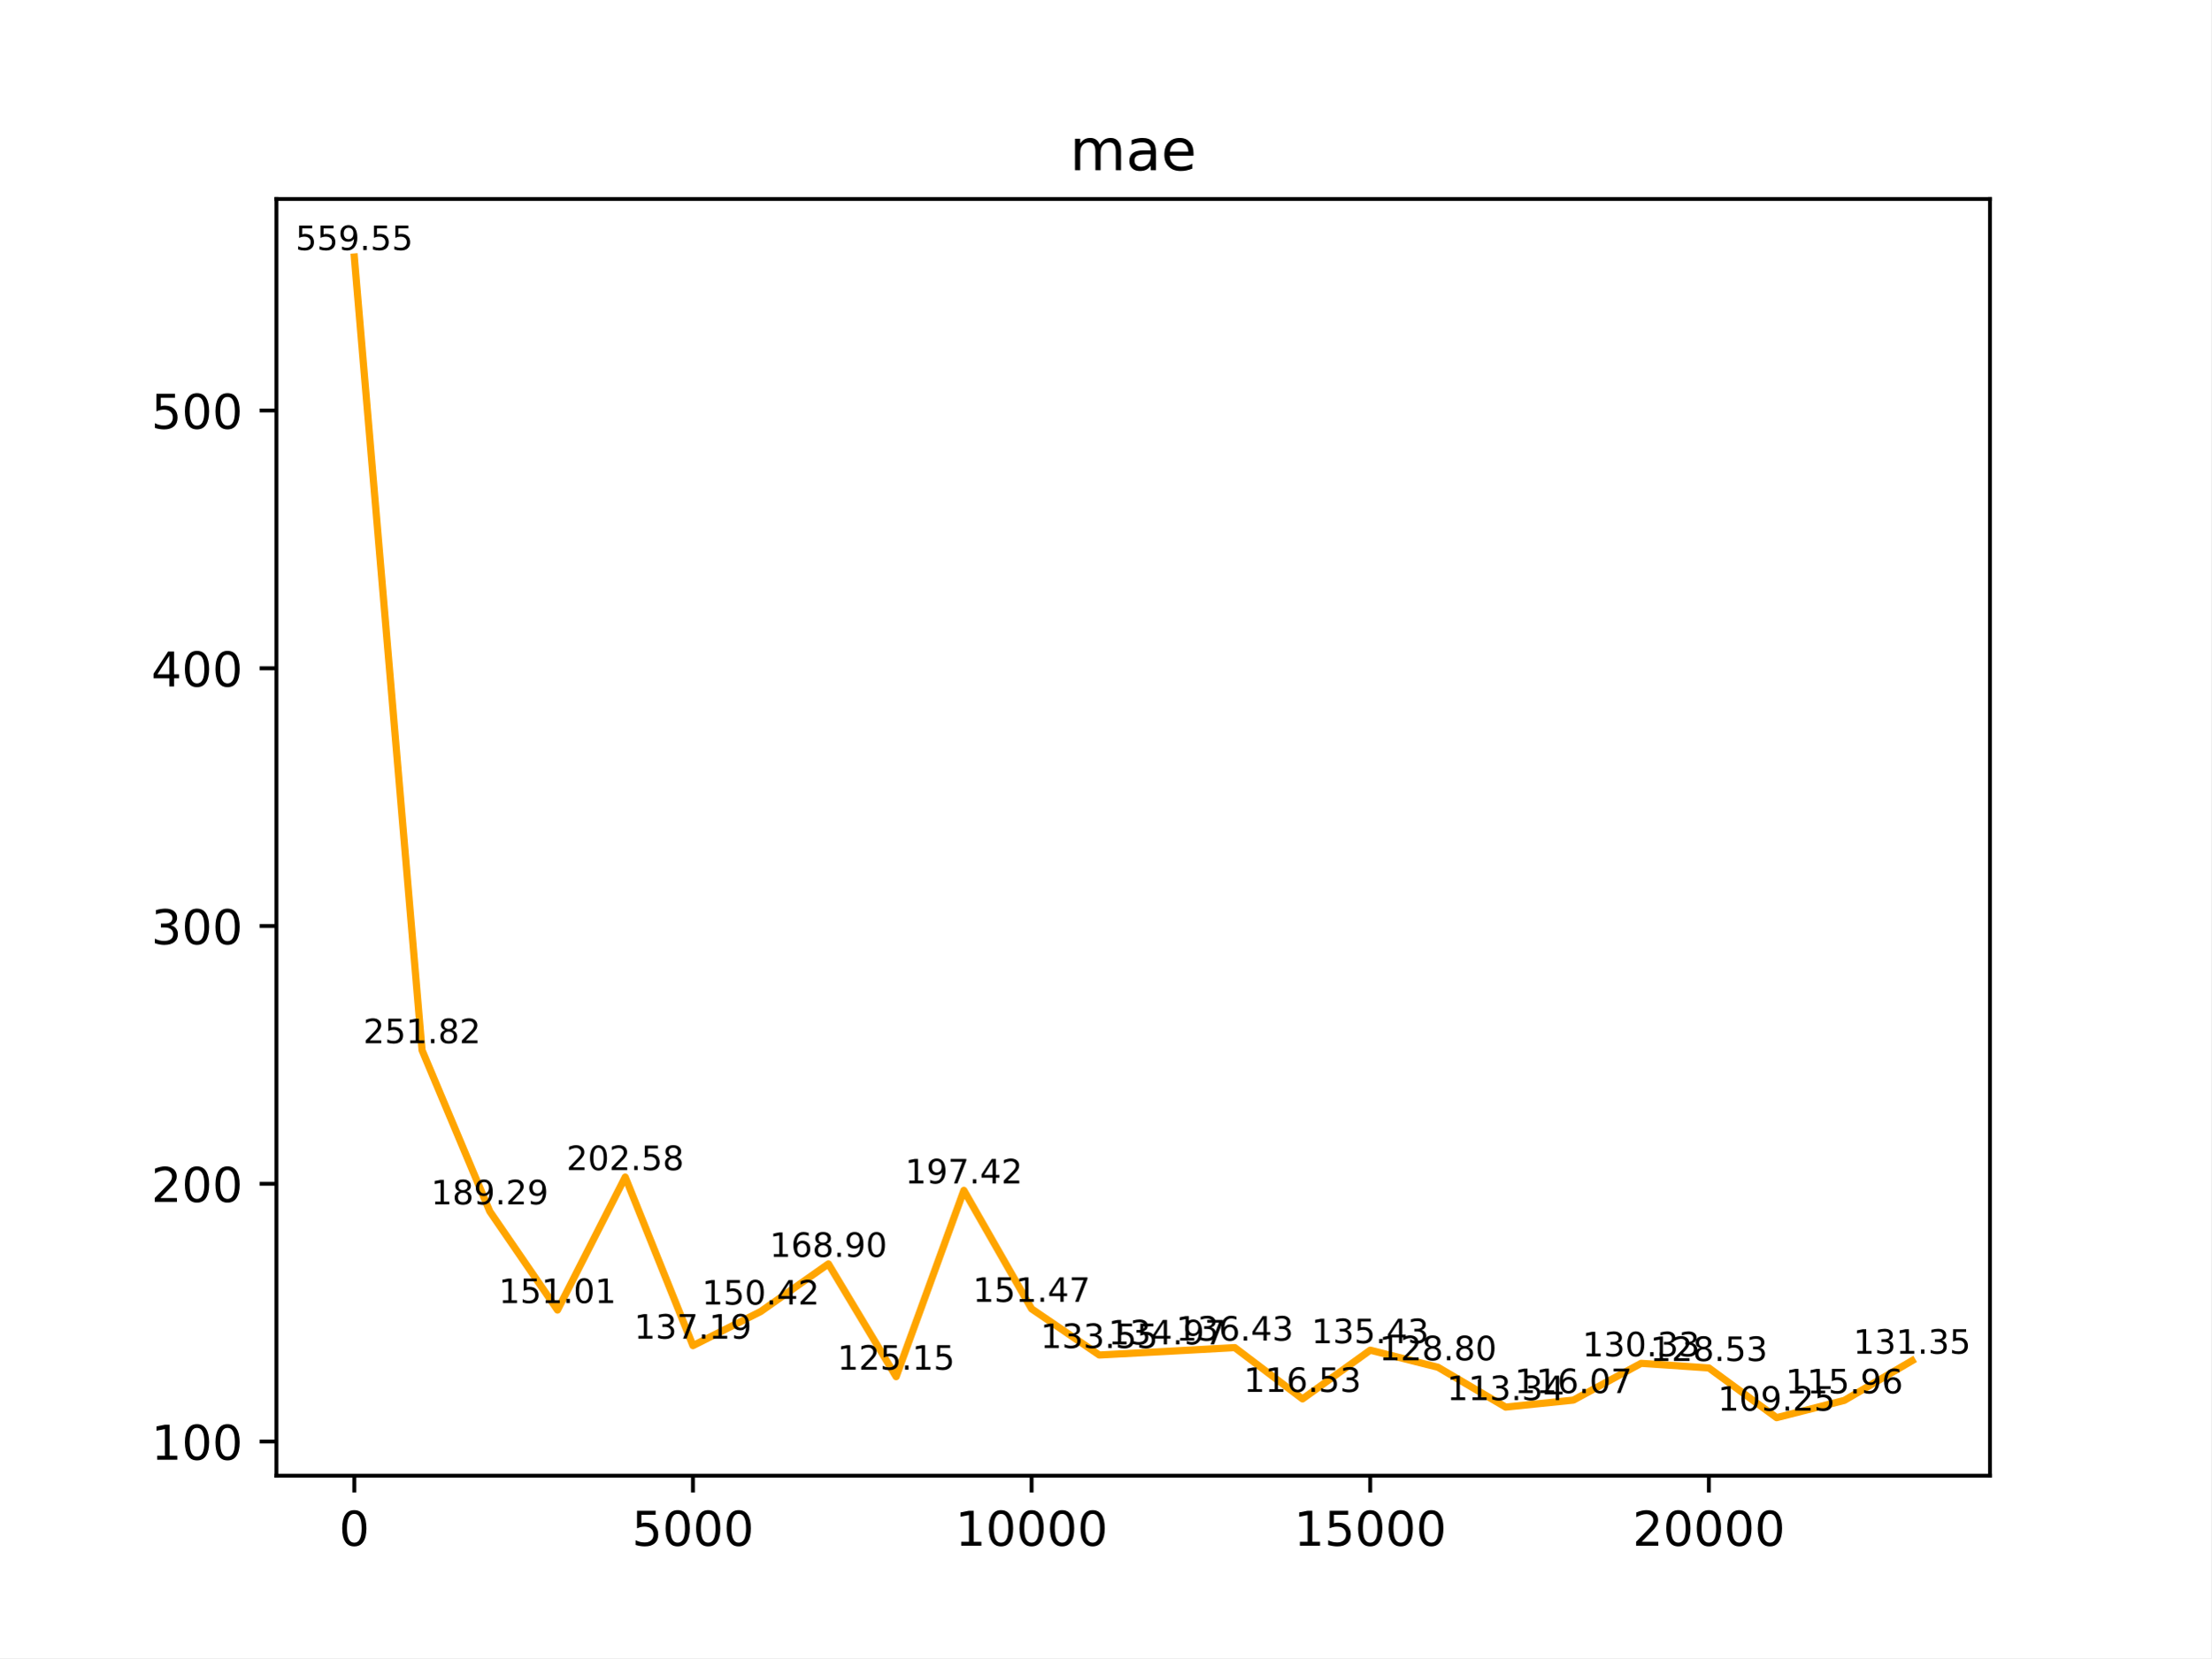
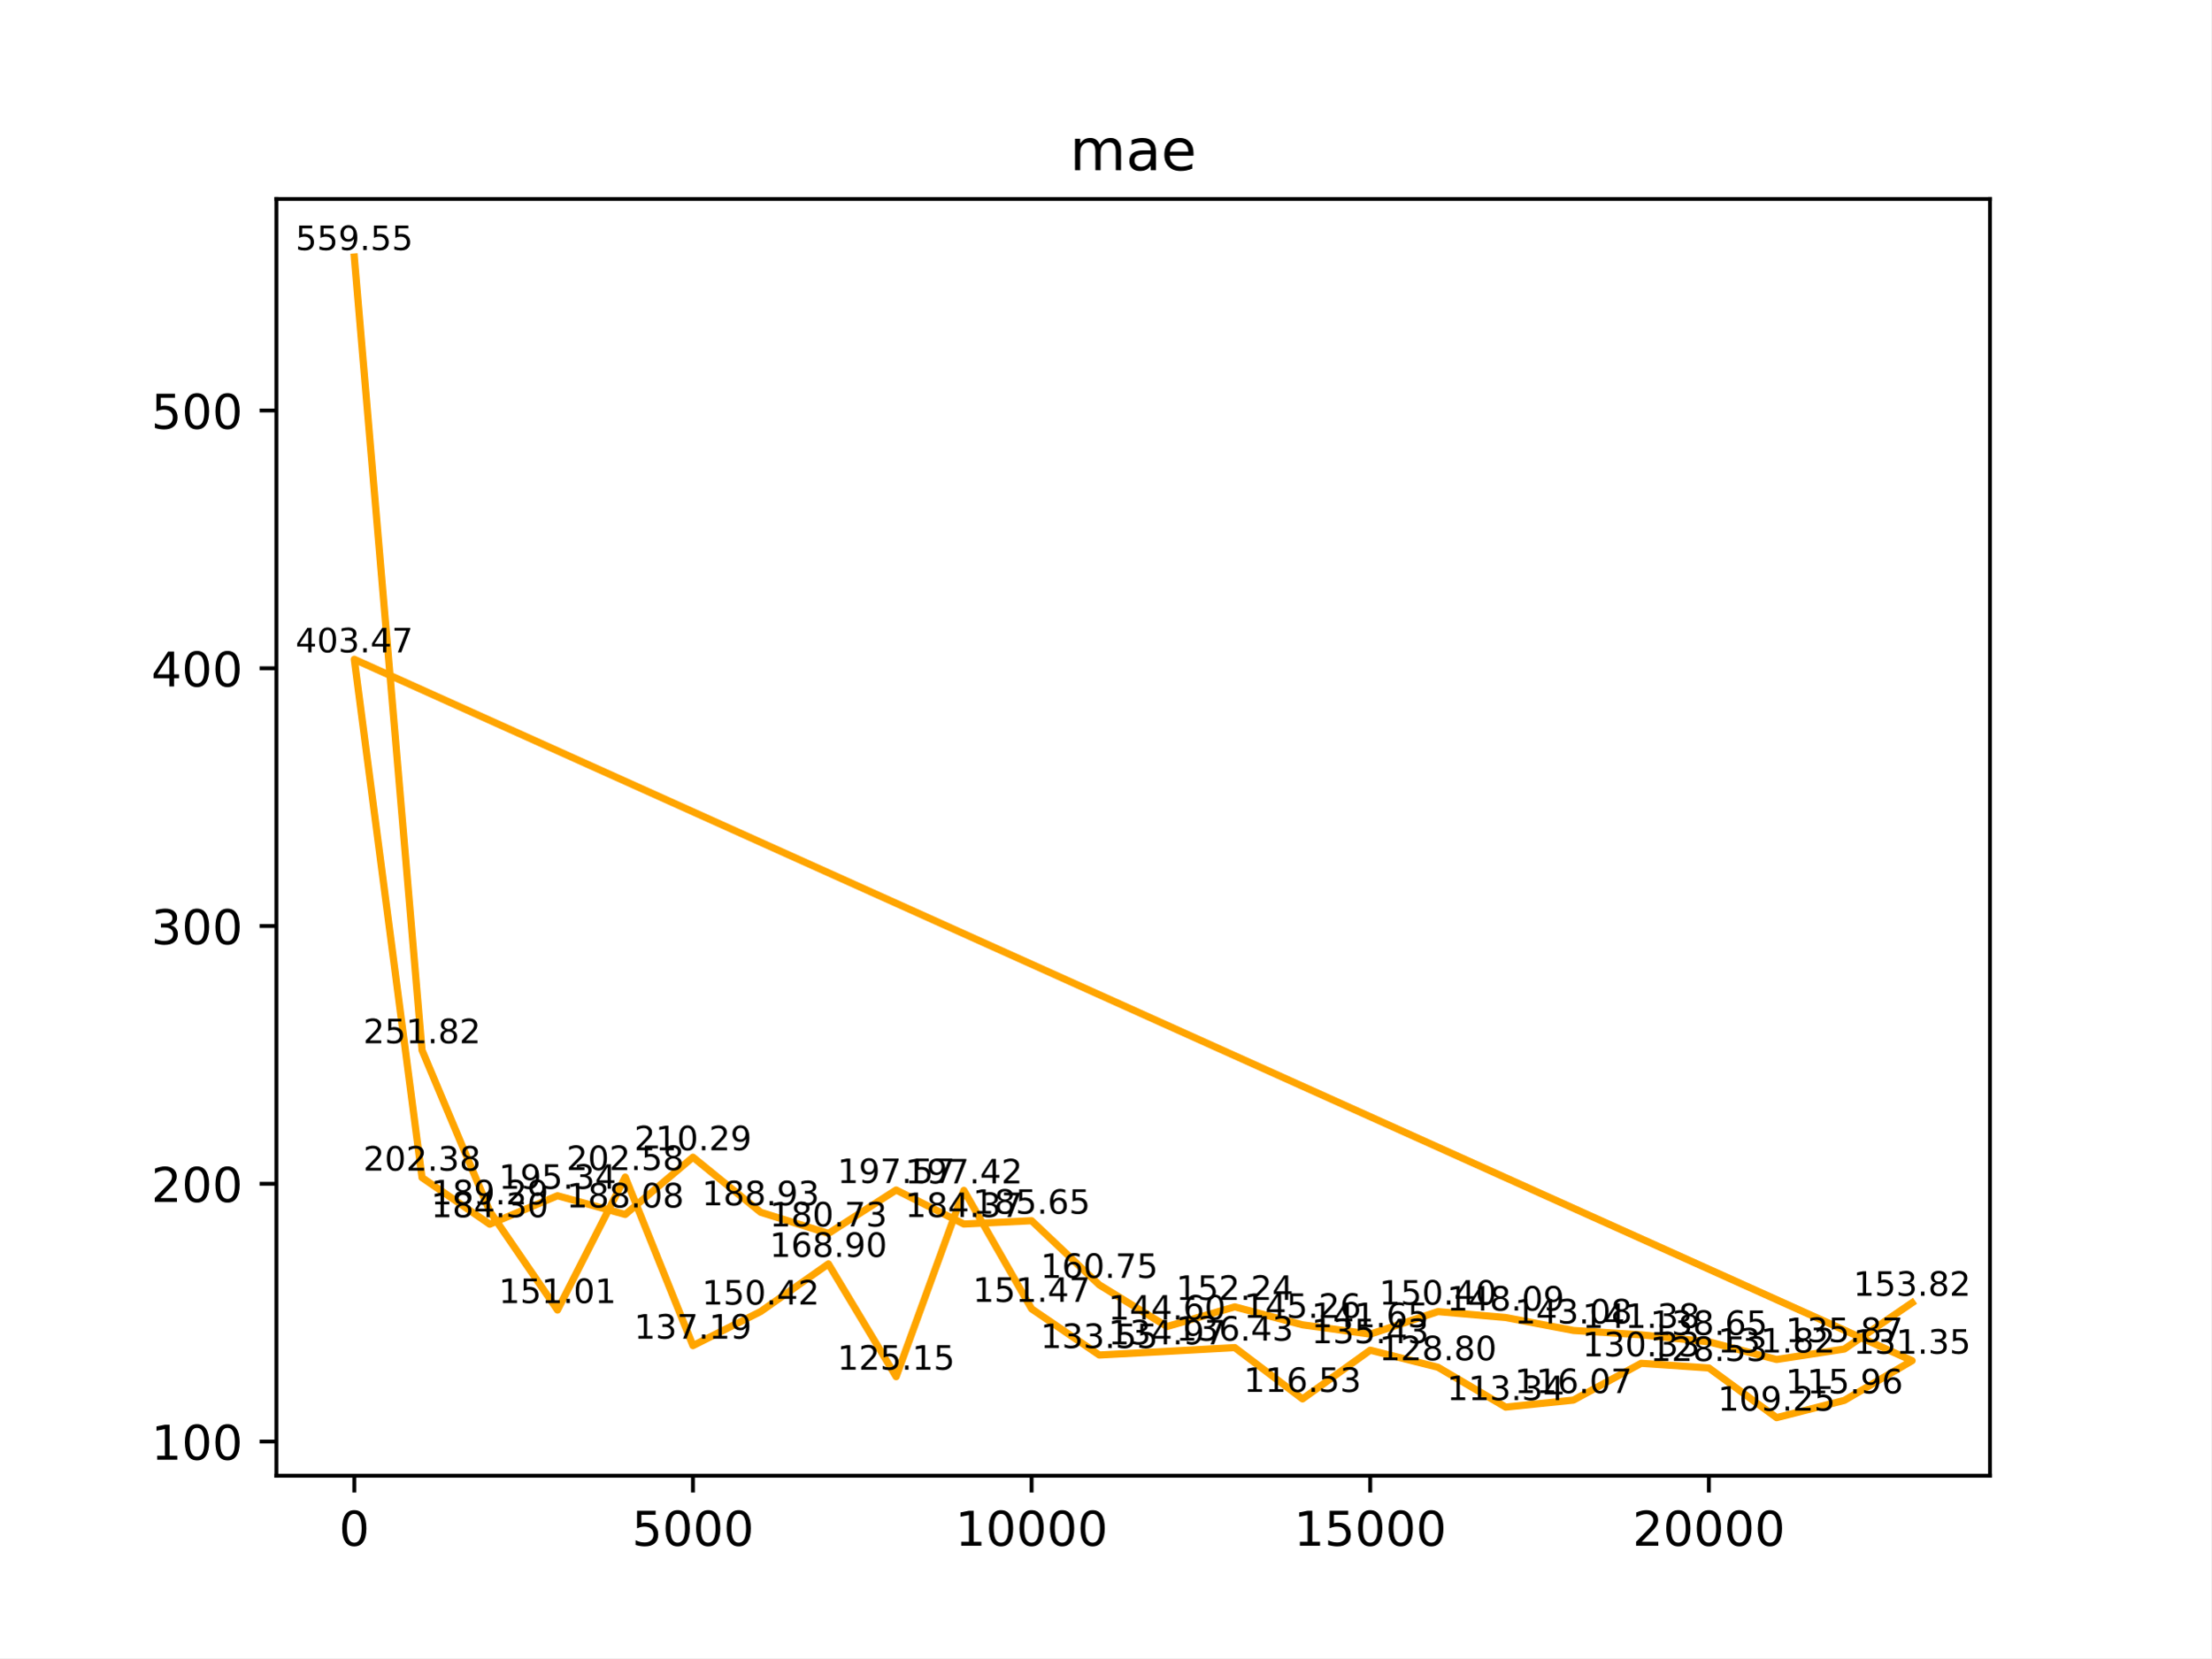
<svg xmlns="http://www.w3.org/2000/svg" xmlns:xlink="http://www.w3.org/1999/xlink" width="460.8pt" height="345.6pt" viewBox="0 0 460.8 345.6" version="1.1">
  <defs>
    <style type="text/css">*{stroke-linejoin: round; stroke-linecap: butt}</style>
  </defs>
  <g id="figure_1">
    <g id="patch_1">
      <path d="M 0 345.6  L 460.8 345.6  L 460.8 0  L 0 0  z " style="fill: #ffffff" />
    </g>
    <g id="axes_1">
      <g id="patch_2">
        <path d="M 57.6 307.584  L 414.72 307.584  L 414.72 41.472  L 57.6 41.472  z " style="fill: #ffffff" />
      </g>
      <g id="matplotlib.axis_1">
        <g id="xtick_1">
          <g id="line2d_1">
            <defs>
-               <path id="mec6762b1f5" d="M 0 0  L 0 3.5  " style="stroke: #000000; stroke-width: 0.8" />
+               <path id="m95b522ce78" d="M 0 0  L 0 3.5  " style="stroke: #000000; stroke-width: 0.8" />
            </defs>
            <g>
-               <use xlink:href="#mec6762b1f5" x="73.833" y="307.584" style="stroke: #000000; stroke-width: 0.8" />
+               <use xlink:href="#m95b522ce78" x="73.833" y="307.584" style="stroke: #000000; stroke-width: 0.8" />
            </g>
          </g>
          <g id="text_1">
            <g transform="translate(70.65148 322.1824)scale(0.1 -0.1)">
              <defs>
                <path id="DejaVuSans-30" d="M 2034 4250  Q 1547 4250 1301 3770  Q 1056 3291 1056 2328  Q 1056 1369 1301 889  Q 1547 409 2034 409  Q 2525 409 2770 889  Q 3016 1369 3016 2328  Q 3016 3291 2770 3770  Q 2525 4250 2034 4250  z M 2034 4750  Q 2819 4750 3233 4129  Q 3647 3509 3647 2328  Q 3647 1150 3233 529  Q 2819 -91 2034 -91  Q 1250 -91 836 529  Q 422 1150 422 2328  Q 422 3509 836 4129  Q 1250 4750 2034 4750  z " transform="scale(0.015625)" />
              </defs>
              <use xlink:href="#DejaVuSans-30" />
            </g>
          </g>
        </g>
        <g id="xtick_2">
          <g id="line2d_2">
            <g>
-               <use xlink:href="#mec6762b1f5" x="144.41" y="307.584" style="stroke: #000000; stroke-width: 0.8" />
+               <use xlink:href="#m95b522ce78" x="144.41" y="307.584" style="stroke: #000000; stroke-width: 0.8" />
            </g>
          </g>
          <g id="text_2">
            <g transform="translate(131.6848 322.1824)scale(0.1 -0.1)">
              <defs>
                <path id="DejaVuSans-35" d="M 691 4666  L 3169 4666  L 3169 4134  L 1269 4134  L 1269 2991  Q 1406 3038 1543 3061  Q 1681 3084 1819 3084  Q 2600 3084 3056 2656  Q 3513 2228 3513 1497  Q 3513 744 3044 326  Q 2575 -91 1722 -91  Q 1428 -91 1123 -41  Q 819 9 494 109  L 494 744  Q 775 591 1075 516  Q 1375 441 1709 441  Q 2250 441 2565 725  Q 2881 1009 2881 1497  Q 2881 1984 2565 2268  Q 2250 2553 1709 2553  Q 1456 2553 1204 2497  Q 953 2441 691 2322  L 691 4666  z " transform="scale(0.015625)" />
              </defs>
              <use xlink:href="#DejaVuSans-35" />
              <use xlink:href="#DejaVuSans-30" x="63.623" />
              <use xlink:href="#DejaVuSans-30" x="127.246" />
              <use xlink:href="#DejaVuSans-30" x="190.869" />
            </g>
          </g>
        </g>
        <g id="xtick_3">
          <g id="line2d_3">
            <g>
-               <use xlink:href="#mec6762b1f5" x="214.987" y="307.584" style="stroke: #000000; stroke-width: 0.8" />
+               <use xlink:href="#m95b522ce78" x="214.987" y="307.584" style="stroke: #000000; stroke-width: 0.8" />
            </g>
          </g>
          <g id="text_3">
            <g transform="translate(199.0806 322.1824)scale(0.1 -0.1)">
              <defs>
                <path id="DejaVuSans-31" d="M 794 531  L 1825 531  L 1825 4091  L 703 3866  L 703 4441  L 1819 4666  L 2450 4666  L 2450 531  L 3481 531  L 3481 0  L 794 0  L 794 531  z " transform="scale(0.015625)" />
              </defs>
              <use xlink:href="#DejaVuSans-31" />
              <use xlink:href="#DejaVuSans-30" x="63.623" />
              <use xlink:href="#DejaVuSans-30" x="127.246" />
              <use xlink:href="#DejaVuSans-30" x="190.869" />
              <use xlink:href="#DejaVuSans-30" x="254.492" />
            </g>
          </g>
        </g>
        <g id="xtick_4">
          <g id="line2d_4">
            <g>
-               <use xlink:href="#mec6762b1f5" x="285.564" y="307.584" style="stroke: #000000; stroke-width: 0.8" />
+               <use xlink:href="#m95b522ce78" x="285.564" y="307.584" style="stroke: #000000; stroke-width: 0.8" />
            </g>
          </g>
          <g id="text_4">
            <g transform="translate(269.6577 322.1824)scale(0.1 -0.1)">
              <use xlink:href="#DejaVuSans-31" />
              <use xlink:href="#DejaVuSans-35" x="63.623" />
              <use xlink:href="#DejaVuSans-30" x="127.246" />
              <use xlink:href="#DejaVuSans-30" x="190.869" />
              <use xlink:href="#DejaVuSans-30" x="254.492" />
            </g>
          </g>
        </g>
        <g id="xtick_5">
          <g id="line2d_5">
            <g>
-               <use xlink:href="#mec6762b1f5" x="356.141" y="307.584" style="stroke: #000000; stroke-width: 0.8" />
+               <use xlink:href="#m95b522ce78" x="356.141" y="307.584" style="stroke: #000000; stroke-width: 0.8" />
            </g>
          </g>
          <g id="text_5">
            <g transform="translate(340.2348 322.1824)scale(0.1 -0.1)">
              <defs>
                <path id="DejaVuSans-32" d="M 1228 531  L 3431 531  L 3431 0  L 469 0  L 469 531  Q 828 903 1448 1529  Q 2069 2156 2228 2338  Q 2531 2678 2651 2914  Q 2772 3150 2772 3378  Q 2772 3750 2511 3984  Q 2250 4219 1831 4219  Q 1534 4219 1204 4116  Q 875 4013 500 3803  L 500 4441  Q 881 4594 1212 4672  Q 1544 4750 1819 4750  Q 2544 4750 2975 4387  Q 3406 4025 3406 3419  Q 3406 3131 3298 2873  Q 3191 2616 2906 2266  Q 2828 2175 2409 1742  Q 1991 1309 1228 531  z " transform="scale(0.015625)" />
              </defs>
              <use xlink:href="#DejaVuSans-32" />
              <use xlink:href="#DejaVuSans-30" x="63.623" />
              <use xlink:href="#DejaVuSans-30" x="127.246" />
              <use xlink:href="#DejaVuSans-30" x="190.869" />
              <use xlink:href="#DejaVuSans-30" x="254.492" />
            </g>
          </g>
        </g>
      </g>
      <g id="matplotlib.axis_2">
        <g id="ytick_1">
          <g id="line2d_6">
            <defs>
-               <path id="m38b056e803" d="M 0 0  L -3.5 0  " style="stroke: #000000; stroke-width: 0.8" />
+               <path id="m640f969a2f" d="M 0 0  L -3.5 0  " style="stroke: #000000; stroke-width: 0.8" />
            </defs>
            <g>
-               <use xlink:href="#m38b056e803" x="57.6" y="300.458" style="stroke: #000000; stroke-width: 0.8" />
+               <use xlink:href="#m640f969a2f" x="57.6" y="300.458" style="stroke: #000000; stroke-width: 0.8" />
            </g>
          </g>
          <g id="text_6">
            <g transform="translate(31.5125 304.2567)scale(0.1 -0.1)">
              <use xlink:href="#DejaVuSans-31" />
              <use xlink:href="#DejaVuSans-30" x="63.623" />
              <use xlink:href="#DejaVuSans-30" x="127.246" />
            </g>
          </g>
        </g>
        <g id="ytick_2">
          <g id="line2d_7">
            <g>
-               <use xlink:href="#m38b056e803" x="57.6" y="246.733" style="stroke: #000000; stroke-width: 0.8" />
+               <use xlink:href="#m640f969a2f" x="57.6" y="246.733" style="stroke: #000000; stroke-width: 0.8" />
            </g>
          </g>
          <g id="text_7">
            <g transform="translate(31.5125 250.5322)scale(0.1 -0.1)">
              <use xlink:href="#DejaVuSans-32" />
              <use xlink:href="#DejaVuSans-30" x="63.623" />
              <use xlink:href="#DejaVuSans-30" x="127.246" />
            </g>
          </g>
        </g>
        <g id="ytick_3">
          <g id="line2d_8">
            <g>
-               <use xlink:href="#m38b056e803" x="57.6" y="193.008" style="stroke: #000000; stroke-width: 0.8" />
+               <use xlink:href="#m640f969a2f" x="57.6" y="193.008" style="stroke: #000000; stroke-width: 0.8" />
            </g>
          </g>
          <g id="text_8">
            <g transform="translate(31.5125 196.8077)scale(0.1 -0.1)">
              <defs>
                <path id="DejaVuSans-33" d="M 2597 2516  Q 3050 2419 3304 2112  Q 3559 1806 3559 1356  Q 3559 666 3084 287  Q 2609 -91 1734 -91  Q 1441 -91 1130 -33  Q 819 25 488 141  L 488 750  Q 750 597 1062 519  Q 1375 441 1716 441  Q 2309 441 2620 675  Q 2931 909 2931 1356  Q 2931 1769 2642 2001  Q 2353 2234 1838 2234  L 1294 2234  L 1294 2753  L 1863 2753  Q 2328 2753 2575 2939  Q 2822 3125 2822 3475  Q 2822 3834 2567 4026  Q 2313 4219 1838 4219  Q 1578 4219 1281 4162  Q 984 4106 628 3988  L 628 4550  Q 988 4650 1302 4700  Q 1616 4750 1894 4750  Q 2613 4750 3031 4423  Q 3450 4097 3450 3541  Q 3450 3153 3228 2886  Q 3006 2619 2597 2516  z " transform="scale(0.015625)" />
              </defs>
              <use xlink:href="#DejaVuSans-33" />
              <use xlink:href="#DejaVuSans-30" x="63.623" />
              <use xlink:href="#DejaVuSans-30" x="127.246" />
            </g>
          </g>
        </g>
        <g id="ytick_4">
          <g id="line2d_9">
            <g>
-               <use xlink:href="#m38b056e803" x="57.6" y="139.284" style="stroke: #000000; stroke-width: 0.8" />
+               <use xlink:href="#m640f969a2f" x="57.6" y="139.284" style="stroke: #000000; stroke-width: 0.8" />
            </g>
          </g>
          <g id="text_9">
            <g transform="translate(31.5125 143.0831)scale(0.1 -0.1)">
              <defs>
                <path id="DejaVuSans-34" d="M 2419 4116  L 825 1625  L 2419 1625  L 2419 4116  z M 2253 4666  L 3047 4666  L 3047 1625  L 3713 1625  L 3713 1100  L 3047 1100  L 3047 0  L 2419 0  L 2419 1100  L 313 1100  L 313 1709  L 2253 4666  z " transform="scale(0.015625)" />
              </defs>
              <use xlink:href="#DejaVuSans-34" />
              <use xlink:href="#DejaVuSans-30" x="63.623" />
              <use xlink:href="#DejaVuSans-30" x="127.246" />
            </g>
          </g>
        </g>
        <g id="ytick_5">
          <g id="line2d_10">
            <g>
-               <use xlink:href="#m38b056e803" x="57.6" y="85.559" style="stroke: #000000; stroke-width: 0.8" />
+               <use xlink:href="#m640f969a2f" x="57.6" y="85.559" style="stroke: #000000; stroke-width: 0.8" />
            </g>
          </g>
          <g id="text_10">
            <g transform="translate(31.5125 89.35857)scale(0.1 -0.1)">
              <use xlink:href="#DejaVuSans-35" />
              <use xlink:href="#DejaVuSans-30" x="63.623" />
              <use xlink:href="#DejaVuSans-30" x="127.246" />
            </g>
          </g>
        </g>
      </g>
      <g id="line2d_11">
-         <path d="M 73.833 53.568  L 87.948 218.895  L 102.064 252.485  L 116.179 273.054  L 130.294 245.345  L 144.41 280.475  L 158.525 273.37  L 172.641 263.439  L 186.756 286.945  L 200.871 248.12  L 214.987 272.808  L 229.102 282.432  L 243.218 281.671  L 257.333 280.888  L 271.449 291.577  L 285.564 281.423  L 299.679 284.986  L 313.795 293.291  L 327.91 291.824  L 342.026 284.161  L 356.141 285.132  L 370.256 295.488  L 384.372 291.885  L 398.487 283.614  " clip-path="url(#pd4b309df16)" style="fill: none; stroke: #ffa500; stroke-width: 1.5; stroke-linecap: square" />
+         <path d="M 73.833 53.568  L 87.948 218.895  L 102.064 252.485  L 116.179 273.054  L 130.294 245.345  L 144.41 280.475  L 158.525 273.37  L 172.641 263.439  L 186.756 286.945  L 200.871 248.12  L 214.987 272.808  L 229.102 282.432  L 243.218 281.671  L 257.333 280.888  L 271.449 291.577  L 285.564 281.423  L 299.679 284.986  L 313.795 293.291  L 327.91 291.824  L 342.026 284.161  L 356.141 285.132  L 370.256 295.488  L 384.372 291.885  L 398.487 283.614  L 73.833 137.419  L 87.948 245.452  L 102.064 255.166  L 116.179 249.234  L 130.294 253.135  L 144.41 241.203  L 158.525 252.679  L 172.641 257.087  L 186.756 248.037  L 200.871 255.129  L 214.987 254.441  L 229.102 267.817  L 243.218 276.496  L 257.333 272.392  L 271.449 276.142  L 285.564 278.081  L 299.679 273.381  L 313.795 274.621  L 327.91 277.314  L 342.026 278.226  L 356.141 279.691  L 370.256 283.365  L 384.372 281.187  L 398.487 271.541  " clip-path="url(#p5ff68d0a4f)" style="fill: none; stroke: #ffa500; stroke-width: 1.5; stroke-linecap: square" />
      </g>
      <g id="patch_3">
        <path d="M 57.6 307.584  L 57.6 41.472  " style="fill: none; stroke: #000000; stroke-width: 0.8; stroke-linejoin: miter; stroke-linecap: square" />
      </g>
      <g id="patch_4">
        <path d="M 414.72 307.584  L 414.72 41.472  " style="fill: none; stroke: #000000; stroke-width: 0.8; stroke-linejoin: miter; stroke-linecap: square" />
      </g>
      <g id="patch_5">
        <path d="M 57.6 307.584  L 414.72 307.584  " style="fill: none; stroke: #000000; stroke-width: 0.8; stroke-linejoin: miter; stroke-linecap: square" />
      </g>
      <g id="patch_6">
        <path d="M 57.6 41.472  L 414.72 41.472  " style="fill: none; stroke: #000000; stroke-width: 0.8; stroke-linejoin: miter; stroke-linecap: square" />
      </g>
      <g id="text_11">
        <g transform="translate(61.58601 52.11222)scale(0.07 -0.07)">
          <defs>
            <path id="DejaVuSans-39" d="M 703 97  L 703 672  Q 941 559 1184 500  Q 1428 441 1663 441  Q 2288 441 2617 861  Q 2947 1281 2994 2138  Q 2813 1869 2534 1725  Q 2256 1581 1919 1581  Q 1219 1581 811 2004  Q 403 2428 403 3163  Q 403 3881 828 4315  Q 1253 4750 1959 4750  Q 2769 4750 3195 4129  Q 3622 3509 3622 2328  Q 3622 1225 3098 567  Q 2575 -91 1691 -91  Q 1453 -91 1209 -44  Q 966 3 703 97  z M 1959 2075  Q 2384 2075 2632 2365  Q 2881 2656 2881 3163  Q 2881 3666 2632 3958  Q 2384 4250 1959 4250  Q 1534 4250 1286 3958  Q 1038 3666 1038 3163  Q 1038 2656 1286 2365  Q 1534 2075 1959 2075  z " transform="scale(0.015625)" />
            <path id="DejaVuSans-2e" d="M 684 794  L 1344 794  L 1344 0  L 684 0  L 684 794  z " transform="scale(0.015625)" />
          </defs>
          <use xlink:href="#DejaVuSans-35" />
          <use xlink:href="#DejaVuSans-35" x="63.623" />
          <use xlink:href="#DejaVuSans-39" x="127.246" />
          <use xlink:href="#DejaVuSans-2e" x="190.869" />
          <use xlink:href="#DejaVuSans-35" x="222.656" />
          <use xlink:href="#DejaVuSans-35" x="286.279" />
        </g>
      </g>
      <g id="text_12">
        <g transform="translate(75.70142 217.4393)scale(0.07 -0.07)">
          <defs>
            <path id="DejaVuSans-38" d="M 2034 2216  Q 1584 2216 1326 1975  Q 1069 1734 1069 1313  Q 1069 891 1326 650  Q 1584 409 2034 409  Q 2484 409 2743 651  Q 3003 894 3003 1313  Q 3003 1734 2745 1975  Q 2488 2216 2034 2216  z M 1403 2484  Q 997 2584 770 2862  Q 544 3141 544 3541  Q 544 4100 942 4425  Q 1341 4750 2034 4750  Q 2731 4750 3128 4425  Q 3525 4100 3525 3541  Q 3525 3141 3298 2862  Q 3072 2584 2669 2484  Q 3125 2378 3379 2068  Q 3634 1759 3634 1313  Q 3634 634 3220 271  Q 2806 -91 2034 -91  Q 1263 -91 848 271  Q 434 634 434 1313  Q 434 1759 690 2068  Q 947 2378 1403 2484  z M 1172 3481  Q 1172 3119 1398 2916  Q 1625 2713 2034 2713  Q 2441 2713 2670 2916  Q 2900 3119 2900 3481  Q 2900 3844 2670 4047  Q 2441 4250 2034 4250  Q 1625 4250 1398 4047  Q 1172 3844 1172 3481  z " transform="scale(0.015625)" />
          </defs>
          <use xlink:href="#DejaVuSans-32" />
          <use xlink:href="#DejaVuSans-35" x="63.623" />
          <use xlink:href="#DejaVuSans-31" x="127.246" />
          <use xlink:href="#DejaVuSans-2e" x="190.869" />
          <use xlink:href="#DejaVuSans-38" x="222.656" />
          <use xlink:href="#DejaVuSans-32" x="286.279" />
        </g>
      </g>
      <g id="text_13">
        <g transform="translate(89.81684 251.0295)scale(0.07 -0.07)">
          <use xlink:href="#DejaVuSans-31" />
          <use xlink:href="#DejaVuSans-38" x="63.623" />
          <use xlink:href="#DejaVuSans-39" x="127.246" />
          <use xlink:href="#DejaVuSans-2e" x="190.869" />
          <use xlink:href="#DejaVuSans-32" x="222.656" />
          <use xlink:href="#DejaVuSans-39" x="286.279" />
        </g>
      </g>
      <g id="text_14">
        <g transform="translate(103.9323 271.5985)scale(0.07 -0.07)">
          <use xlink:href="#DejaVuSans-31" />
          <use xlink:href="#DejaVuSans-35" x="63.623" />
          <use xlink:href="#DejaVuSans-31" x="127.246" />
          <use xlink:href="#DejaVuSans-2e" x="190.869" />
          <use xlink:href="#DejaVuSans-30" x="222.656" />
          <use xlink:href="#DejaVuSans-31" x="286.279" />
        </g>
      </g>
      <g id="text_15">
        <g transform="translate(118.0477 243.8895)scale(0.07 -0.07)">
          <use xlink:href="#DejaVuSans-32" />
          <use xlink:href="#DejaVuSans-30" x="63.623" />
          <use xlink:href="#DejaVuSans-32" x="127.246" />
          <use xlink:href="#DejaVuSans-2e" x="190.869" />
          <use xlink:href="#DejaVuSans-35" x="222.656" />
          <use xlink:href="#DejaVuSans-38" x="286.279" />
        </g>
      </g>
      <g id="text_16">
        <g transform="translate(132.1631 279.0189)scale(0.07 -0.07)">
          <defs>
            <path id="DejaVuSans-37" d="M 525 4666  L 3525 4666  L 3525 4397  L 1831 0  L 1172 0  L 2766 4134  L 525 4134  L 525 4666  z " transform="scale(0.015625)" />
          </defs>
          <use xlink:href="#DejaVuSans-31" />
          <use xlink:href="#DejaVuSans-33" x="63.623" />
          <use xlink:href="#DejaVuSans-37" x="127.246" />
          <use xlink:href="#DejaVuSans-2e" x="190.869" />
          <use xlink:href="#DejaVuSans-31" x="222.656" />
          <use xlink:href="#DejaVuSans-39" x="286.279" />
        </g>
      </g>
      <g id="text_17">
        <g transform="translate(146.2785 271.9144)scale(0.07 -0.07)">
          <use xlink:href="#DejaVuSans-31" />
          <use xlink:href="#DejaVuSans-35" x="63.623" />
          <use xlink:href="#DejaVuSans-30" x="127.246" />
          <use xlink:href="#DejaVuSans-2e" x="190.869" />
          <use xlink:href="#DejaVuSans-34" x="222.656" />
          <use xlink:href="#DejaVuSans-32" x="286.279" />
        </g>
      </g>
      <g id="text_18">
        <g transform="translate(160.3939 261.9834)scale(0.07 -0.07)">
          <defs>
            <path id="DejaVuSans-36" d="M 2113 2584  Q 1688 2584 1439 2293  Q 1191 2003 1191 1497  Q 1191 994 1439 701  Q 1688 409 2113 409  Q 2538 409 2786 701  Q 3034 994 3034 1497  Q 3034 2003 2786 2293  Q 2538 2584 2113 2584  z M 3366 4563  L 3366 3988  Q 3128 4100 2886 4159  Q 2644 4219 2406 4219  Q 1781 4219 1451 3797  Q 1122 3375 1075 2522  Q 1259 2794 1537 2939  Q 1816 3084 2150 3084  Q 2853 3084 3261 2657  Q 3669 2231 3669 1497  Q 3669 778 3244 343  Q 2819 -91 2113 -91  Q 1303 -91 875 529  Q 447 1150 447 2328  Q 447 3434 972 4092  Q 1497 4750 2381 4750  Q 2619 4750 2861 4703  Q 3103 4656 3366 4563  z " transform="scale(0.015625)" />
          </defs>
          <use xlink:href="#DejaVuSans-31" />
          <use xlink:href="#DejaVuSans-36" x="63.623" />
          <use xlink:href="#DejaVuSans-38" x="127.246" />
          <use xlink:href="#DejaVuSans-2e" x="190.869" />
          <use xlink:href="#DejaVuSans-39" x="222.656" />
          <use xlink:href="#DejaVuSans-30" x="286.279" />
        </g>
      </g>
      <g id="text_19">
        <g transform="translate(174.5093 285.4889)scale(0.07 -0.07)">
          <use xlink:href="#DejaVuSans-31" />
          <use xlink:href="#DejaVuSans-32" x="63.623" />
          <use xlink:href="#DejaVuSans-35" x="127.246" />
          <use xlink:href="#DejaVuSans-2e" x="190.869" />
          <use xlink:href="#DejaVuSans-31" x="222.656" />
          <use xlink:href="#DejaVuSans-35" x="286.279" />
        </g>
      </g>
      <g id="text_20">
        <g transform="translate(188.6247 246.6644)scale(0.07 -0.07)">
          <use xlink:href="#DejaVuSans-31" />
          <use xlink:href="#DejaVuSans-39" x="63.623" />
          <use xlink:href="#DejaVuSans-37" x="127.246" />
          <use xlink:href="#DejaVuSans-2e" x="190.869" />
          <use xlink:href="#DejaVuSans-34" x="222.656" />
          <use xlink:href="#DejaVuSans-32" x="286.279" />
        </g>
      </g>
      <g id="text_21">
        <g transform="translate(202.7402 271.3524)scale(0.07 -0.07)">
          <use xlink:href="#DejaVuSans-31" />
          <use xlink:href="#DejaVuSans-35" x="63.623" />
          <use xlink:href="#DejaVuSans-31" x="127.246" />
          <use xlink:href="#DejaVuSans-2e" x="190.869" />
          <use xlink:href="#DejaVuSans-34" x="222.656" />
          <use xlink:href="#DejaVuSans-37" x="286.279" />
        </g>
      </g>
      <g id="text_22">
        <g transform="translate(216.8556 280.9761)scale(0.07 -0.07)">
          <use xlink:href="#DejaVuSans-31" />
          <use xlink:href="#DejaVuSans-33" x="63.623" />
          <use xlink:href="#DejaVuSans-33" x="127.246" />
          <use xlink:href="#DejaVuSans-2e" x="190.869" />
          <use xlink:href="#DejaVuSans-35" x="222.656" />
          <use xlink:href="#DejaVuSans-35" x="286.279" />
        </g>
      </g>
      <g id="text_23">
        <g transform="translate(230.971 280.2148)scale(0.07 -0.07)">
          <use xlink:href="#DejaVuSans-31" />
          <use xlink:href="#DejaVuSans-33" x="63.623" />
          <use xlink:href="#DejaVuSans-34" x="127.246" />
          <use xlink:href="#DejaVuSans-2e" x="190.869" />
          <use xlink:href="#DejaVuSans-39" x="222.656" />
          <use xlink:href="#DejaVuSans-37" x="286.279" />
        </g>
      </g>
      <g id="text_24">
        <g transform="translate(245.0864 279.4326)scale(0.07 -0.07)">
          <use xlink:href="#DejaVuSans-31" />
          <use xlink:href="#DejaVuSans-33" x="63.623" />
          <use xlink:href="#DejaVuSans-36" x="127.246" />
          <use xlink:href="#DejaVuSans-2e" x="190.869" />
          <use xlink:href="#DejaVuSans-34" x="222.656" />
          <use xlink:href="#DejaVuSans-33" x="286.279" />
        </g>
      </g>
      <g id="text_25">
        <g transform="translate(259.2018 290.1216)scale(0.07 -0.07)">
          <use xlink:href="#DejaVuSans-31" />
          <use xlink:href="#DejaVuSans-31" x="63.623" />
          <use xlink:href="#DejaVuSans-36" x="127.246" />
          <use xlink:href="#DejaVuSans-2e" x="190.869" />
          <use xlink:href="#DejaVuSans-35" x="222.656" />
          <use xlink:href="#DejaVuSans-33" x="286.279" />
        </g>
      </g>
      <g id="text_26">
        <g transform="translate(273.3172 279.9677)scale(0.07 -0.07)">
          <use xlink:href="#DejaVuSans-31" />
          <use xlink:href="#DejaVuSans-33" x="63.623" />
          <use xlink:href="#DejaVuSans-35" x="127.246" />
          <use xlink:href="#DejaVuSans-2e" x="190.869" />
          <use xlink:href="#DejaVuSans-34" x="222.656" />
          <use xlink:href="#DejaVuSans-33" x="286.279" />
        </g>
      </g>
      <g id="text_27">
        <g transform="translate(287.4326 283.5301)scale(0.07 -0.07)">
          <use xlink:href="#DejaVuSans-31" />
          <use xlink:href="#DejaVuSans-32" x="63.623" />
          <use xlink:href="#DejaVuSans-38" x="127.246" />
          <use xlink:href="#DejaVuSans-2e" x="190.869" />
          <use xlink:href="#DejaVuSans-38" x="222.656" />
          <use xlink:href="#DejaVuSans-30" x="286.279" />
        </g>
      </g>
      <g id="text_28">
        <g transform="translate(301.5481 291.8354)scale(0.07 -0.07)">
          <use xlink:href="#DejaVuSans-31" />
          <use xlink:href="#DejaVuSans-31" x="63.623" />
          <use xlink:href="#DejaVuSans-33" x="127.246" />
          <use xlink:href="#DejaVuSans-2e" x="190.869" />
          <use xlink:href="#DejaVuSans-33" x="222.656" />
          <use xlink:href="#DejaVuSans-34" x="286.279" />
        </g>
      </g>
      <g id="text_29">
        <g transform="translate(315.6635 290.3682)scale(0.07 -0.07)">
          <use xlink:href="#DejaVuSans-31" />
          <use xlink:href="#DejaVuSans-31" x="63.623" />
          <use xlink:href="#DejaVuSans-36" x="127.246" />
          <use xlink:href="#DejaVuSans-2e" x="190.869" />
          <use xlink:href="#DejaVuSans-30" x="222.656" />
          <use xlink:href="#DejaVuSans-37" x="286.279" />
        </g>
      </g>
      <g id="text_30">
        <g transform="translate(329.7789 282.7055)scale(0.07 -0.07)">
          <use xlink:href="#DejaVuSans-31" />
          <use xlink:href="#DejaVuSans-33" x="63.623" />
          <use xlink:href="#DejaVuSans-30" x="127.246" />
          <use xlink:href="#DejaVuSans-2e" x="190.869" />
          <use xlink:href="#DejaVuSans-33" x="222.656" />
          <use xlink:href="#DejaVuSans-33" x="286.279" />
        </g>
      </g>
      <g id="text_31">
        <g transform="translate(343.8943 283.6763)scale(0.07 -0.07)">
          <use xlink:href="#DejaVuSans-31" />
          <use xlink:href="#DejaVuSans-32" x="63.623" />
          <use xlink:href="#DejaVuSans-38" x="127.246" />
          <use xlink:href="#DejaVuSans-2e" x="190.869" />
          <use xlink:href="#DejaVuSans-35" x="222.656" />
          <use xlink:href="#DejaVuSans-33" x="286.279" />
        </g>
      </g>
      <g id="text_32">
        <g transform="translate(358.0097 294.0322)scale(0.07 -0.07)">
          <use xlink:href="#DejaVuSans-31" />
          <use xlink:href="#DejaVuSans-30" x="63.623" />
          <use xlink:href="#DejaVuSans-39" x="127.246" />
          <use xlink:href="#DejaVuSans-2e" x="190.869" />
          <use xlink:href="#DejaVuSans-32" x="222.656" />
          <use xlink:href="#DejaVuSans-35" x="286.279" />
        </g>
      </g>
      <g id="text_33">
        <g transform="translate(372.1251 290.4295)scale(0.07 -0.07)">
          <use xlink:href="#DejaVuSans-31" />
          <use xlink:href="#DejaVuSans-31" x="63.623" />
          <use xlink:href="#DejaVuSans-35" x="127.246" />
          <use xlink:href="#DejaVuSans-2e" x="190.869" />
          <use xlink:href="#DejaVuSans-39" x="222.656" />
          <use xlink:href="#DejaVuSans-36" x="286.279" />
        </g>
      </g>
      <g id="text_34">
        <g transform="translate(386.2406 282.158)scale(0.07 -0.07)">
          <use xlink:href="#DejaVuSans-31" />
          <use xlink:href="#DejaVuSans-33" x="63.623" />
          <use xlink:href="#DejaVuSans-31" x="127.246" />
          <use xlink:href="#DejaVuSans-2e" x="190.869" />
          <use xlink:href="#DejaVuSans-33" x="222.656" />
          <use xlink:href="#DejaVuSans-35" x="286.279" />
        </g>
      </g>
      <g id="text_35">
+         <g transform="translate(61.58601 135.9628)scale(0.07 -0.07)">
+           <use xlink:href="#DejaVuSans-34" />
+           <use xlink:href="#DejaVuSans-30" x="63.623" />
+           <use xlink:href="#DejaVuSans-33" x="127.246" />
+           <use xlink:href="#DejaVuSans-2e" x="190.869" />
+           <use xlink:href="#DejaVuSans-34" x="222.656" />
+           <use xlink:href="#DejaVuSans-37" x="286.279" />
+         </g>
+       </g>
+       <g id="text_36">
+         <g transform="translate(75.70142 243.9959)scale(0.07 -0.07)">
+           <use xlink:href="#DejaVuSans-32" />
+           <use xlink:href="#DejaVuSans-30" x="63.623" />
+           <use xlink:href="#DejaVuSans-32" x="127.246" />
+           <use xlink:href="#DejaVuSans-2e" x="190.869" />
+           <use xlink:href="#DejaVuSans-33" x="222.656" />
+           <use xlink:href="#DejaVuSans-38" x="286.279" />
+         </g>
+       </g>
+       <g id="text_37">
+         <g transform="translate(89.81684 253.7098)scale(0.07 -0.07)">
+           <use xlink:href="#DejaVuSans-31" />
+           <use xlink:href="#DejaVuSans-38" x="63.623" />
+           <use xlink:href="#DejaVuSans-34" x="127.246" />
+           <use xlink:href="#DejaVuSans-2e" x="190.869" />
+           <use xlink:href="#DejaVuSans-33" x="222.656" />
+           <use xlink:href="#DejaVuSans-30" x="286.279" />
+         </g>
+       </g>
+       <g id="text_38">
+         <g transform="translate(103.9323 247.7781)scale(0.07 -0.07)">
+           <use xlink:href="#DejaVuSans-31" />
+           <use xlink:href="#DejaVuSans-39" x="63.623" />
+           <use xlink:href="#DejaVuSans-35" x="127.246" />
+           <use xlink:href="#DejaVuSans-2e" x="190.869" />
+           <use xlink:href="#DejaVuSans-33" x="222.656" />
+           <use xlink:href="#DejaVuSans-34" x="286.279" />
+         </g>
+       </g>
+       <g id="text_39">
+         <g transform="translate(118.0477 251.6796)scale(0.07 -0.07)">
+           <use xlink:href="#DejaVuSans-31" />
+           <use xlink:href="#DejaVuSans-38" x="63.623" />
+           <use xlink:href="#DejaVuSans-38" x="127.246" />
+           <use xlink:href="#DejaVuSans-2e" x="190.869" />
+           <use xlink:href="#DejaVuSans-30" x="222.656" />
+           <use xlink:href="#DejaVuSans-38" x="286.279" />
+         </g>
+       </g>
+       <g id="text_40">
+         <g transform="translate(132.1631 239.7473)scale(0.07 -0.07)">
+           <use xlink:href="#DejaVuSans-32" />
+           <use xlink:href="#DejaVuSans-31" x="63.623" />
+           <use xlink:href="#DejaVuSans-30" x="127.246" />
+           <use xlink:href="#DejaVuSans-2e" x="190.869" />
+           <use xlink:href="#DejaVuSans-32" x="222.656" />
+           <use xlink:href="#DejaVuSans-39" x="286.279" />
+         </g>
+       </g>
+       <g id="text_41">
+         <g transform="translate(146.2785 251.2234)scale(0.07 -0.07)">
+           <use xlink:href="#DejaVuSans-31" />
+           <use xlink:href="#DejaVuSans-38" x="63.623" />
+           <use xlink:href="#DejaVuSans-38" x="127.246" />
+           <use xlink:href="#DejaVuSans-2e" x="190.869" />
+           <use xlink:href="#DejaVuSans-39" x="222.656" />
+           <use xlink:href="#DejaVuSans-33" x="286.279" />
+         </g>
+       </g>
+       <g id="text_42">
+         <g transform="translate(160.3939 255.6315)scale(0.07 -0.07)">
+           <use xlink:href="#DejaVuSans-31" />
+           <use xlink:href="#DejaVuSans-38" x="63.623" />
+           <use xlink:href="#DejaVuSans-30" x="127.246" />
+           <use xlink:href="#DejaVuSans-2e" x="190.869" />
+           <use xlink:href="#DejaVuSans-37" x="222.656" />
+           <use xlink:href="#DejaVuSans-33" x="286.279" />
+         </g>
+       </g>
+       <g id="text_43">
+         <g transform="translate(174.5093 246.5811)scale(0.07 -0.07)">
+           <use xlink:href="#DejaVuSans-31" />
+           <use xlink:href="#DejaVuSans-39" x="63.623" />
+           <use xlink:href="#DejaVuSans-37" x="127.246" />
+           <use xlink:href="#DejaVuSans-2e" x="190.869" />
+           <use xlink:href="#DejaVuSans-35" x="222.656" />
+           <use xlink:href="#DejaVuSans-37" x="286.279" />
+         </g>
+       </g>
+       <g id="text_44">
+         <g transform="translate(188.6247 253.6733)scale(0.07 -0.07)">
+           <use xlink:href="#DejaVuSans-31" />
+           <use xlink:href="#DejaVuSans-38" x="63.623" />
+           <use xlink:href="#DejaVuSans-34" x="127.246" />
+           <use xlink:href="#DejaVuSans-2e" x="190.869" />
+           <use xlink:href="#DejaVuSans-33" x="222.656" />
+           <use xlink:href="#DejaVuSans-37" x="286.279" />
+         </g>
+       </g>
+       <g id="text_45">
+         <g transform="translate(202.7402 252.9856)scale(0.07 -0.07)">
+           <use xlink:href="#DejaVuSans-31" />
+           <use xlink:href="#DejaVuSans-38" x="63.623" />
+           <use xlink:href="#DejaVuSans-35" x="127.246" />
+           <use xlink:href="#DejaVuSans-2e" x="190.869" />
+           <use xlink:href="#DejaVuSans-36" x="222.656" />
+           <use xlink:href="#DejaVuSans-35" x="286.279" />
+         </g>
+       </g>
+       <g id="text_46">
+         <g transform="translate(216.8556 266.3614)scale(0.07 -0.07)">
+           <use xlink:href="#DejaVuSans-31" />
+           <use xlink:href="#DejaVuSans-36" x="63.623" />
+           <use xlink:href="#DejaVuSans-30" x="127.246" />
+           <use xlink:href="#DejaVuSans-2e" x="190.869" />
+           <use xlink:href="#DejaVuSans-37" x="222.656" />
+           <use xlink:href="#DejaVuSans-35" x="286.279" />
+         </g>
+       </g>
+       <g id="text_47">
+         <g transform="translate(230.971 275.0401)scale(0.07 -0.07)">
+           <use xlink:href="#DejaVuSans-31" />
+           <use xlink:href="#DejaVuSans-34" x="63.623" />
+           <use xlink:href="#DejaVuSans-34" x="127.246" />
+           <use xlink:href="#DejaVuSans-2e" x="190.869" />
+           <use xlink:href="#DejaVuSans-36" x="222.656" />
+           <use xlink:href="#DejaVuSans-30" x="286.279" />
+         </g>
+       </g>
+       <g id="text_48">
+         <g transform="translate(245.0864 270.936)scale(0.07 -0.07)">
+           <use xlink:href="#DejaVuSans-31" />
+           <use xlink:href="#DejaVuSans-35" x="63.623" />
+           <use xlink:href="#DejaVuSans-32" x="127.246" />
+           <use xlink:href="#DejaVuSans-2e" x="190.869" />
+           <use xlink:href="#DejaVuSans-32" x="222.656" />
+           <use xlink:href="#DejaVuSans-34" x="286.279" />
+         </g>
+       </g>
+       <g id="text_49">
+         <g transform="translate(259.2018 274.6865)scale(0.07 -0.07)">
+           <use xlink:href="#DejaVuSans-31" />
+           <use xlink:href="#DejaVuSans-34" x="63.623" />
+           <use xlink:href="#DejaVuSans-35" x="127.246" />
+           <use xlink:href="#DejaVuSans-2e" x="190.869" />
+           <use xlink:href="#DejaVuSans-32" x="222.656" />
+           <use xlink:href="#DejaVuSans-36" x="286.279" />
+         </g>
+       </g>
+       <g id="text_50">
+         <g transform="translate(273.3172 276.6249)scale(0.07 -0.07)">
+           <use xlink:href="#DejaVuSans-31" />
+           <use xlink:href="#DejaVuSans-34" x="63.623" />
+           <use xlink:href="#DejaVuSans-31" x="127.246" />
+           <use xlink:href="#DejaVuSans-2e" x="190.869" />
+           <use xlink:href="#DejaVuSans-36" x="222.656" />
+           <use xlink:href="#DejaVuSans-35" x="286.279" />
+         </g>
+       </g>
+       <g id="text_51">
+         <g transform="translate(287.4326 271.9256)scale(0.07 -0.07)">
+           <use xlink:href="#DejaVuSans-31" />
+           <use xlink:href="#DejaVuSans-35" x="63.623" />
+           <use xlink:href="#DejaVuSans-30" x="127.246" />
+           <use xlink:href="#DejaVuSans-2e" x="190.869" />
+           <use xlink:href="#DejaVuSans-34" x="222.656" />
+           <use xlink:href="#DejaVuSans-30" x="286.279" />
+         </g>
+       </g>
+       <g id="text_52">
+         <g transform="translate(301.5481 273.1651)scale(0.07 -0.07)">
+           <use xlink:href="#DejaVuSans-31" />
+           <use xlink:href="#DejaVuSans-34" x="63.623" />
+           <use xlink:href="#DejaVuSans-38" x="127.246" />
+           <use xlink:href="#DejaVuSans-2e" x="190.869" />
+           <use xlink:href="#DejaVuSans-30" x="222.656" />
+           <use xlink:href="#DejaVuSans-39" x="286.279" />
+         </g>
+       </g>
+       <g id="text_53">
+         <g transform="translate(315.6635 275.8577)scale(0.07 -0.07)">
+           <use xlink:href="#DejaVuSans-31" />
+           <use xlink:href="#DejaVuSans-34" x="63.623" />
+           <use xlink:href="#DejaVuSans-33" x="127.246" />
+           <use xlink:href="#DejaVuSans-2e" x="190.869" />
+           <use xlink:href="#DejaVuSans-30" x="222.656" />
+           <use xlink:href="#DejaVuSans-38" x="286.279" />
+         </g>
+       </g>
+       <g id="text_54">
+         <g transform="translate(329.7789 276.7705)scale(0.07 -0.07)">
+           <use xlink:href="#DejaVuSans-31" />
+           <use xlink:href="#DejaVuSans-34" x="63.623" />
+           <use xlink:href="#DejaVuSans-31" x="127.246" />
+           <use xlink:href="#DejaVuSans-2e" x="190.869" />
+           <use xlink:href="#DejaVuSans-33" x="222.656" />
+           <use xlink:href="#DejaVuSans-38" x="286.279" />
+         </g>
+       </g>
+       <g id="text_55">
+         <g transform="translate(343.8943 278.2351)scale(0.07 -0.07)">
+           <use xlink:href="#DejaVuSans-31" />
+           <use xlink:href="#DejaVuSans-33" x="63.623" />
+           <use xlink:href="#DejaVuSans-38" x="127.246" />
+           <use xlink:href="#DejaVuSans-2e" x="190.869" />
+           <use xlink:href="#DejaVuSans-36" x="222.656" />
+           <use xlink:href="#DejaVuSans-35" x="286.279" />
+         </g>
+       </g>
+       <g id="text_56">
+         <g transform="translate(358.0097 281.9087)scale(0.07 -0.07)">
+           <use xlink:href="#DejaVuSans-31" />
+           <use xlink:href="#DejaVuSans-33" x="63.623" />
+           <use xlink:href="#DejaVuSans-31" x="127.246" />
+           <use xlink:href="#DejaVuSans-2e" x="190.869" />
+           <use xlink:href="#DejaVuSans-38" x="222.656" />
+           <use xlink:href="#DejaVuSans-32" x="286.279" />
+         </g>
+       </g>
+       <g id="text_57">
+         <g transform="translate(372.1251 279.7313)scale(0.07 -0.07)">
+           <use xlink:href="#DejaVuSans-31" />
+           <use xlink:href="#DejaVuSans-33" x="63.623" />
+           <use xlink:href="#DejaVuSans-35" x="127.246" />
+           <use xlink:href="#DejaVuSans-2e" x="190.869" />
+           <use xlink:href="#DejaVuSans-38" x="222.656" />
+           <use xlink:href="#DejaVuSans-37" x="286.279" />
+         </g>
+       </g>
+       <g id="text_58">
+         <g transform="translate(386.2406 270.085)scale(0.07 -0.07)">
+           <use xlink:href="#DejaVuSans-31" />
+           <use xlink:href="#DejaVuSans-35" x="63.623" />
+           <use xlink:href="#DejaVuSans-33" x="127.246" />
+           <use xlink:href="#DejaVuSans-2e" x="190.869" />
+           <use xlink:href="#DejaVuSans-38" x="222.656" />
+           <use xlink:href="#DejaVuSans-32" x="286.279" />
+         </g>
+       </g>
+       <g id="text_59">
        <g transform="translate(222.9469 35.472)scale(0.12 -0.12)">
          <defs>
            <path id="DejaVuSans-6d" d="M 3328 2828  Q 3544 3216 3844 3400  Q 4144 3584 4550 3584  Q 5097 3584 5394 3201  Q 5691 2819 5691 2113  L 5691 0  L 5113 0  L 5113 2094  Q 5113 2597 4934 2840  Q 4756 3084 4391 3084  Q 3944 3084 3684 2787  Q 3425 2491 3425 1978  L 3425 0  L 2847 0  L 2847 2094  Q 2847 2600 2669 2842  Q 2491 3084 2119 3084  Q 1678 3084 1418 2786  Q 1159 2488 1159 1978  L 1159 0  L 581 0  L 581 3500  L 1159 3500  L 1159 2956  Q 1356 3278 1631 3431  Q 1906 3584 2284 3584  Q 2666 3584 2933 3390  Q 3200 3197 3328 2828  z " transform="scale(0.015625)" />
            <path id="DejaVuSans-61" d="M 2194 1759  Q 1497 1759 1228 1600  Q 959 1441 959 1056  Q 959 750 1161 570  Q 1363 391 1709 391  Q 2188 391 2477 730  Q 2766 1069 2766 1631  L 2766 1759  L 2194 1759  z M 3341 1997  L 3341 0  L 2766 0  L 2766 531  Q 2569 213 2275 61  Q 1981 -91 1556 -91  Q 1019 -91 701 211  Q 384 513 384 1019  Q 384 1609 779 1909  Q 1175 2209 1959 2209  L 2766 2209  L 2766 2266  Q 2766 2663 2505 2880  Q 2244 3097 1772 3097  Q 1472 3097 1187 3025  Q 903 2953 641 2809  L 641 3341  Q 956 3463 1253 3523  Q 1550 3584 1831 3584  Q 2591 3584 2966 3190  Q 3341 2797 3341 1997  z " transform="scale(0.015625)" />
            <path id="DejaVuSans-65" d="M 3597 1894  L 3597 1613  L 953 1613  Q 991 1019 1311 708  Q 1631 397 2203 397  Q 2534 397 2845 478  Q 3156 559 3463 722  L 3463 178  Q 3153 47 2828 -22  Q 2503 -91 2169 -91  Q 1331 -91 842 396  Q 353 884 353 1716  Q 353 2575 817 3079  Q 1281 3584 2069 3584  Q 2775 3584 3186 3129  Q 3597 2675 3597 1894  z M 3022 2063  Q 3016 2534 2758 2815  Q 2500 3097 2075 3097  Q 1594 3097 1305 2825  Q 1016 2553 972 2059  L 3022 2063  z " transform="scale(0.015625)" />
          </defs>
          <use xlink:href="#DejaVuSans-6d" />
          <use xlink:href="#DejaVuSans-61" x="97.412" />
          <use xlink:href="#DejaVuSans-65" x="158.691" />
        </g>
      </g>
    </g>
  </g>
  <defs>
-     <clipPath id="pd4b309df16">
+     <clipPath id="p5ff68d0a4f">
      <rect x="57.6" y="41.472" width="357.12" height="266.112" />
    </clipPath>
  </defs>
</svg>
